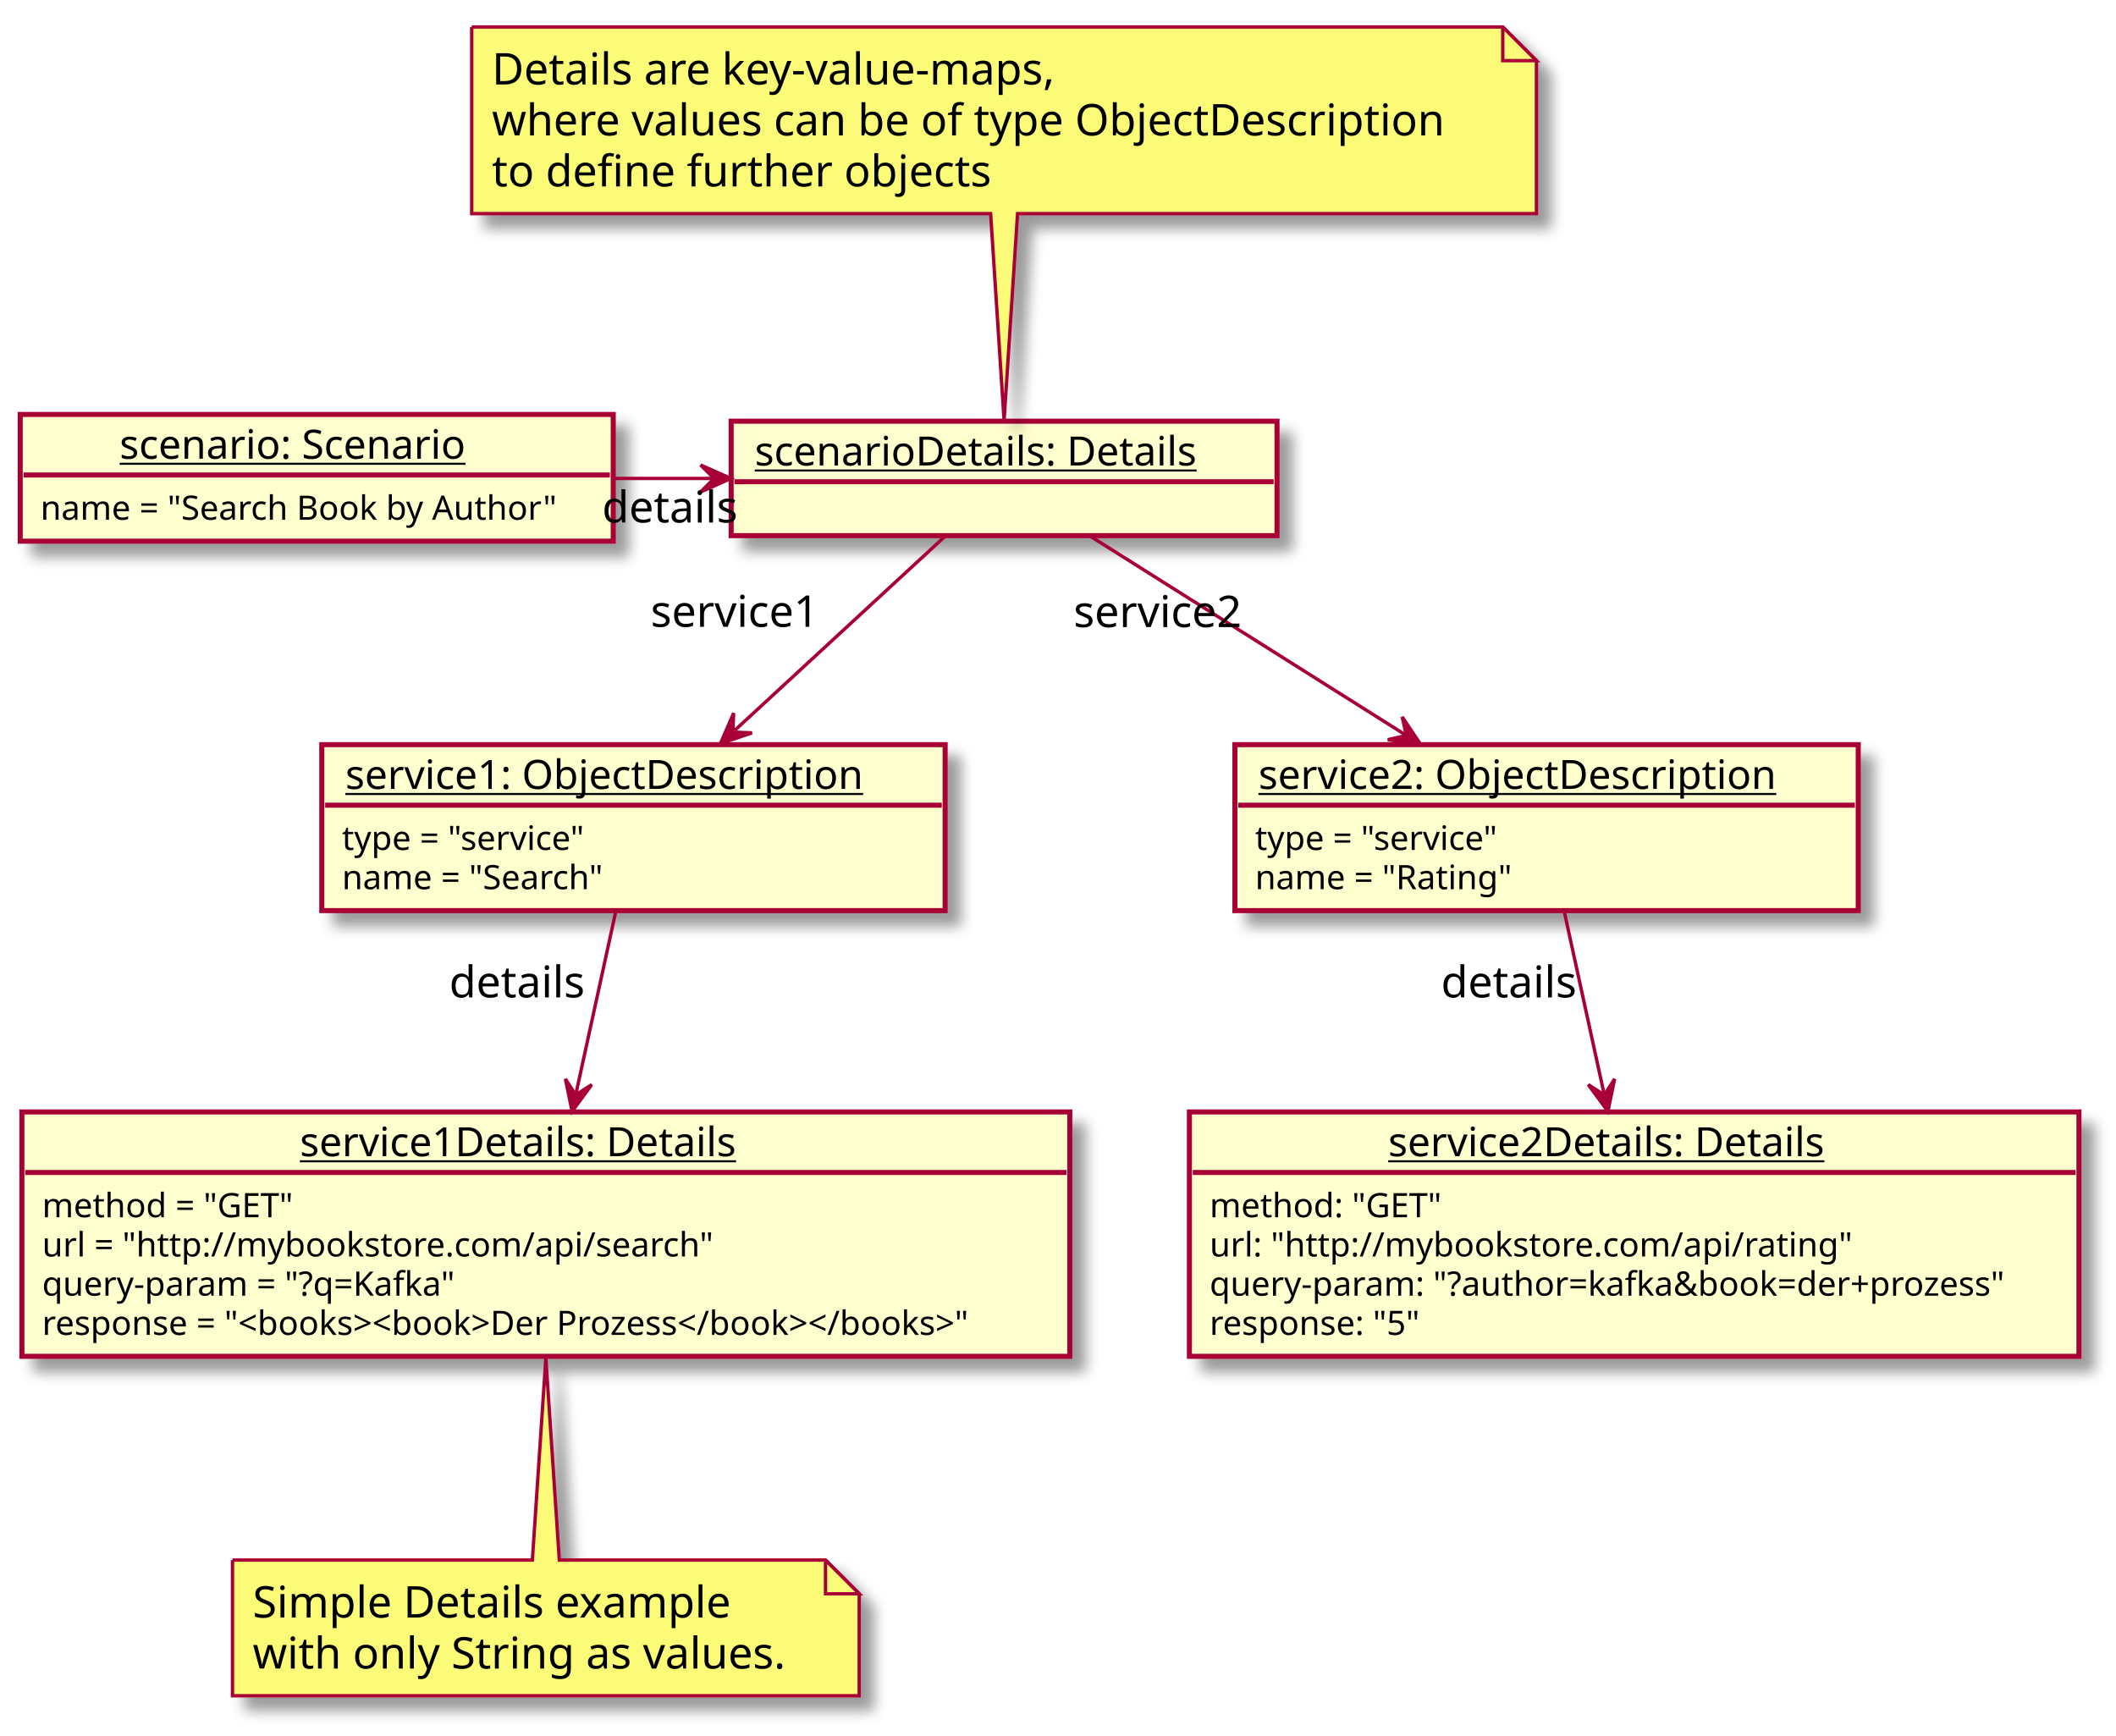
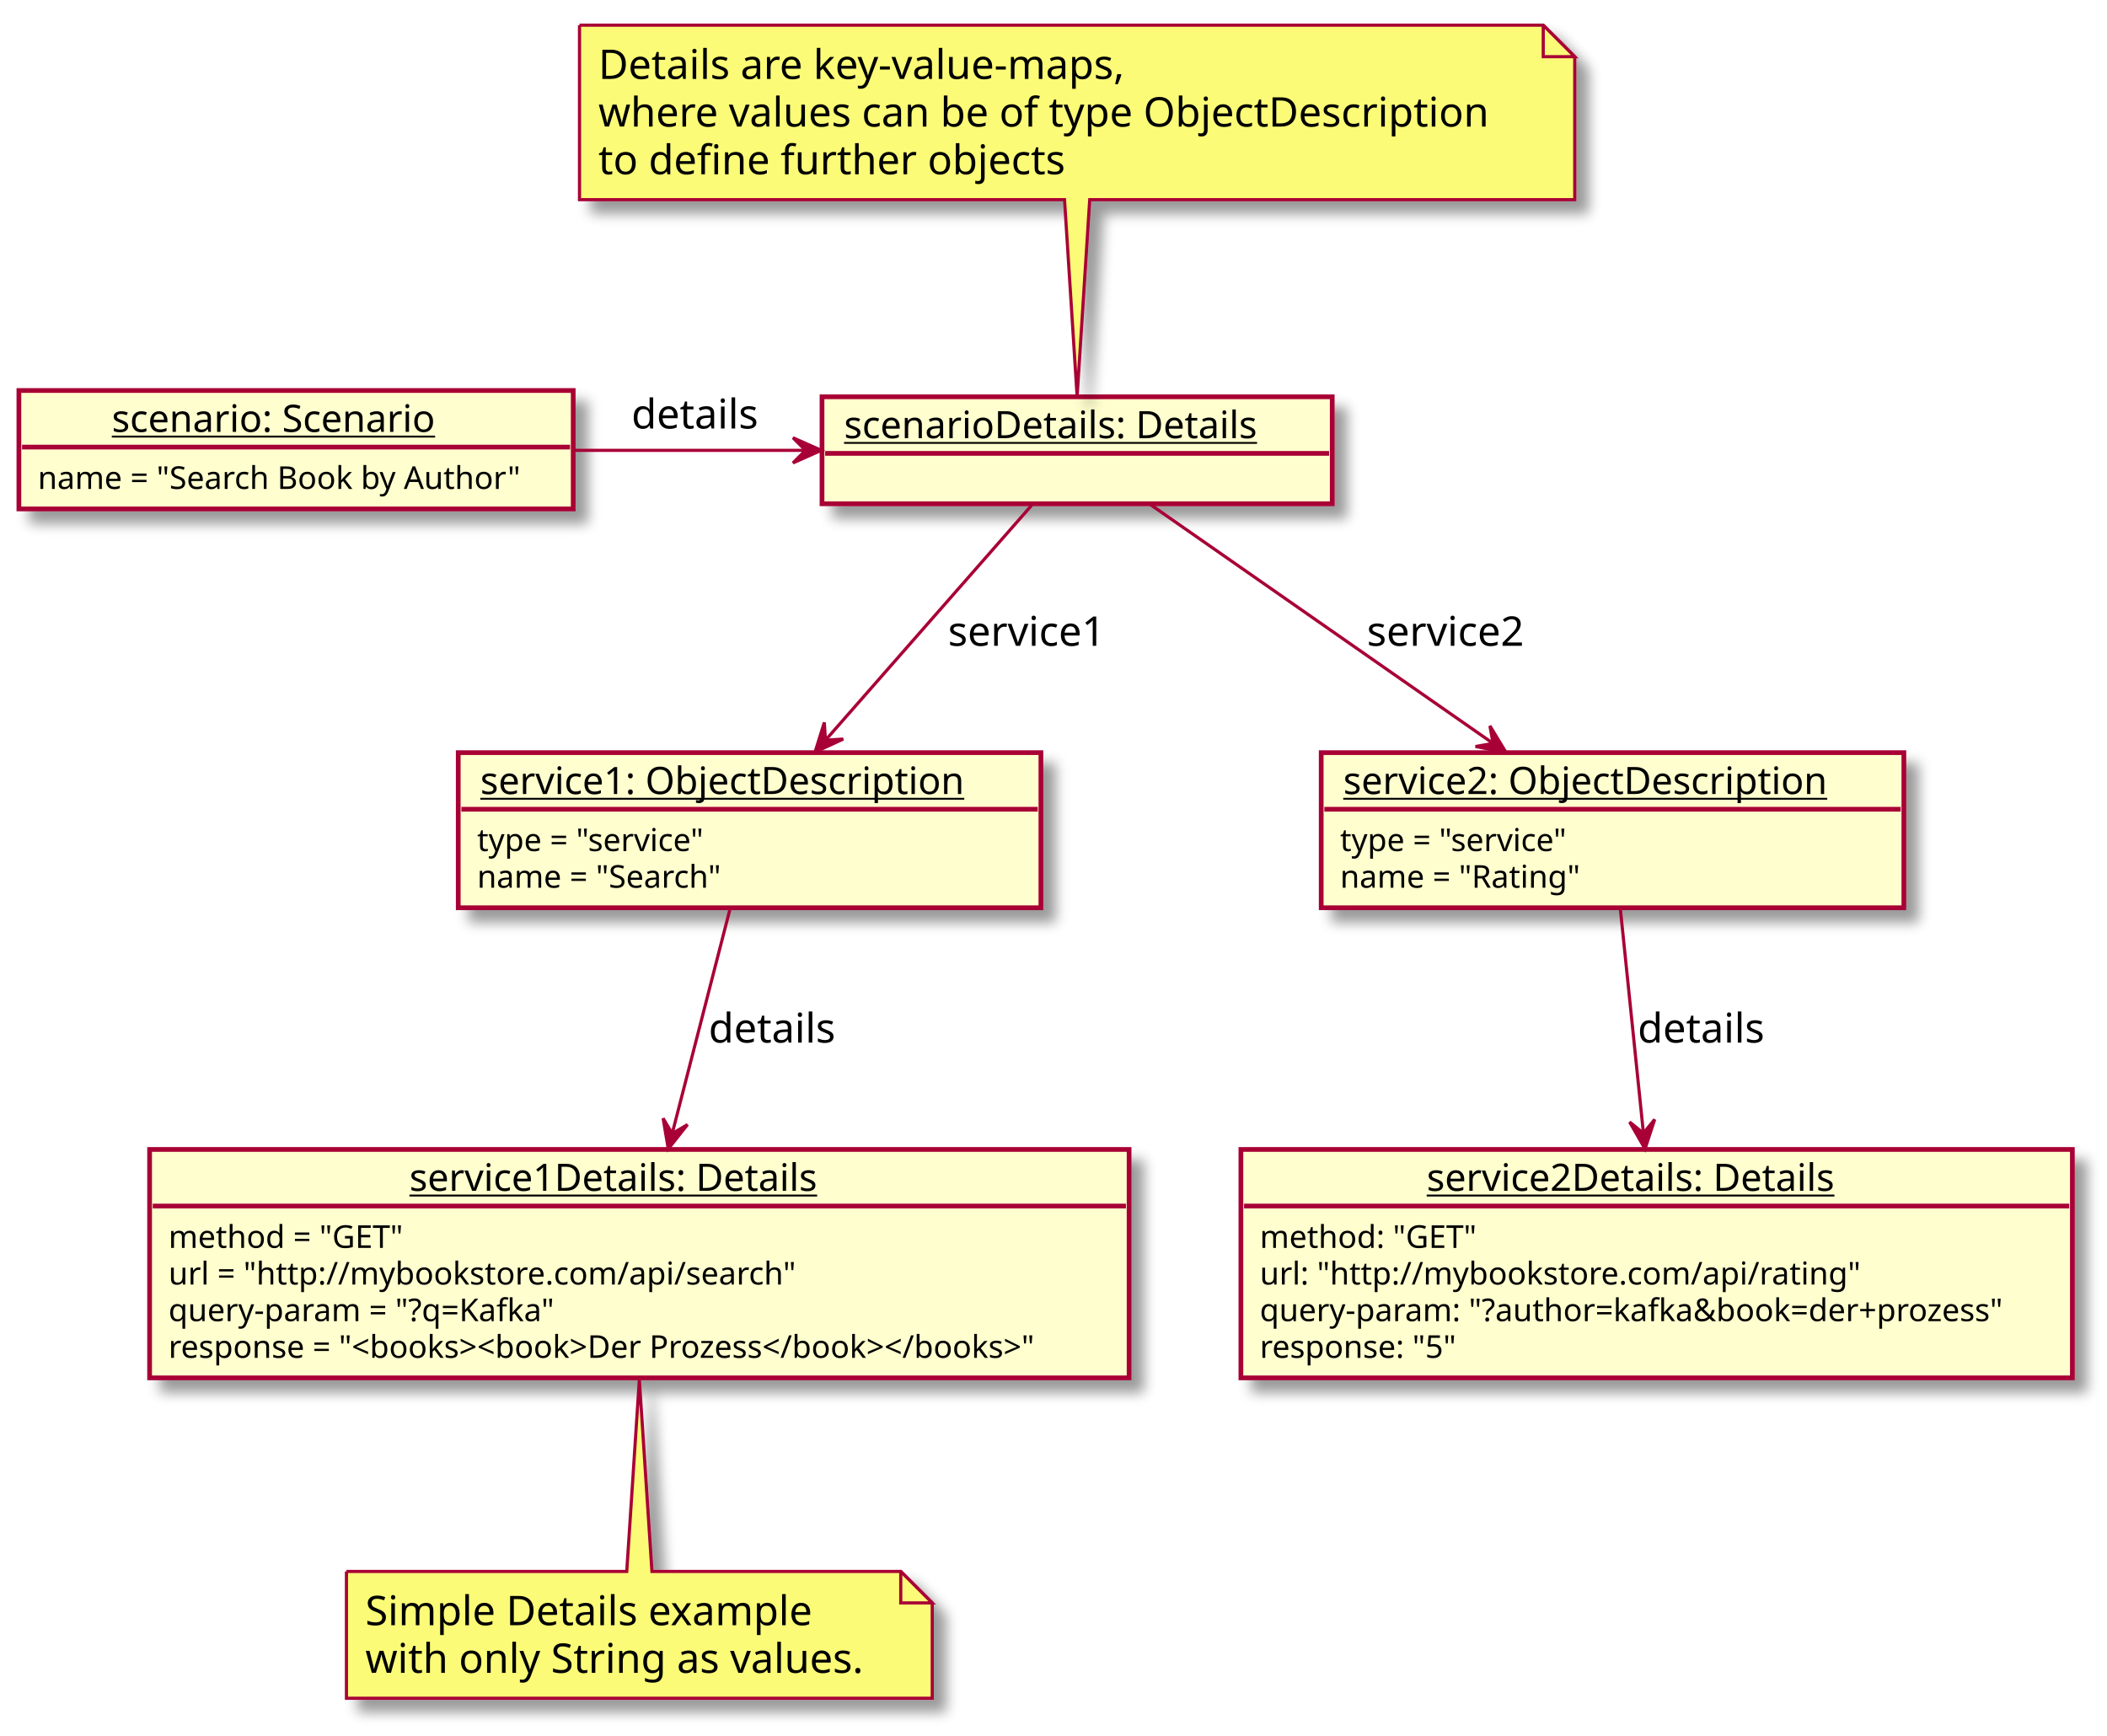
- <svg xmlns="http://www.w3.org/2000/svg" contentScriptType="application/ecmascript" contentStyleType="text/css" height="515px" preserveAspectRatio="none" style="width:628px;height:515px;" version="1.1" viewBox="0 0 628 515" width="628px" zoomAndPan="magnify">
+ <svg xmlns="http://www.w3.org/2000/svg" contentScriptType="application/ecmascript" contentStyleType="text/css" height="551px" preserveAspectRatio="none" style="width:669px;height:551px;" version="1.1" viewBox="0 0 669 551" width="669px" zoomAndPan="magnify">
  <defs>
    <filter height="300%" id="f2ouej3n6qmuz" width="300%" x="-1" y="-1">
      <feGaussianBlur result="blurOut" stdDeviation="2.0" />
      <feColorMatrix in="blurOut" result="blurOut2" type="matrix" values="0 0 0 0 0 0 0 0 0 0 0 0 0 0 0 0 0 0 .4 0" />
      <feOffset dx="4.0" dy="4.0" in="blurOut2" result="blurOut3" />
      <feBlend in="SourceGraphic" in2="blurOut3" mode="normal" />
    </filter>
  </defs>
  <g>
-     <rect fill="#FEFECE" filter="url(#f2ouej3n6qmuz)" height="37.609" style="stroke: #A80036; stroke-width: 1.5;" width="176" x="6" y="123" />
-     <text fill="#000000" font-family="sans-serif" font-size="12" lengthAdjust="spacingAndGlyphs" text-decoration="underline" textLength="117" x="35.5" y="136.139">scenario: Scenario</text>
-     <line style="stroke: #A80036; stroke-width: 1.5;" x1="7" x2="181" y1="140.969" y2="140.969" />
-     <text fill="#000000" font-family="sans-serif" font-size="10" lengthAdjust="spacingAndGlyphs" textLength="164" x="12" y="154.251">name = "Search Book by Author"</text>
-     <rect fill="#FEFECE" filter="url(#f2ouej3n6qmuz)" height="33.969" style="stroke: #A80036; stroke-width: 1.5;" width="162" x="217" y="125" />
-     <text fill="#000000" font-family="sans-serif" font-size="12" lengthAdjust="spacingAndGlyphs" text-decoration="underline" textLength="148" x="224" y="138.139">scenarioDetails: Details</text>
-     <line style="stroke: #A80036; stroke-width: 1.5;" x1="218" x2="378" y1="142.969" y2="142.969" />
-     <path d="M140,8 L140,63.398 A0,0 0 0 0 140,63.398 L294,63.398 L298,124.836 L302,63.398 L456,63.398 A0,0 0 0 0 456,63.398 L456,18 L446,8 L140,8 A0,0 0 0 0 140,8 " fill="#FBFB77" filter="url(#f2ouej3n6qmuz)" style="stroke: #A80036; stroke-width: 1.0;" />
-     <path d="M446,8 L446,18 L456,18 L446,8 " fill="#FBFB77" style="stroke: #A80036; stroke-width: 1.0;" />
-     <text fill="#000000" font-family="sans-serif" font-size="13" lengthAdjust="spacingAndGlyphs" textLength="179" x="146" y="25.067">Details are key-value-maps,</text>
-     <text fill="#000000" font-family="sans-serif" font-size="13" lengthAdjust="spacingAndGlyphs" textLength="295" x="146" y="40.2">where values can be of type ObjectDescription</text>
-     <text fill="#000000" font-family="sans-serif" font-size="13" lengthAdjust="spacingAndGlyphs" textLength="153" x="146" y="55.333">to define further objects</text>
-     <rect fill="#FEFECE" filter="url(#f2ouej3n6qmuz)" height="49.25" style="stroke: #A80036; stroke-width: 1.5;" width="185" x="95.5" y="221" />
-     <text fill="#000000" font-family="sans-serif" font-size="12" lengthAdjust="spacingAndGlyphs" text-decoration="underline" textLength="171" x="102.5" y="234.139">service1: ObjectDescription</text>
-     <line style="stroke: #A80036; stroke-width: 1.5;" x1="96.5" x2="279.5" y1="238.969" y2="238.969" />
-     <text fill="#000000" font-family="sans-serif" font-size="10" lengthAdjust="spacingAndGlyphs" textLength="80" x="101.5" y="252.251">type = "service"</text>
-     <text fill="#000000" font-family="sans-serif" font-size="10" lengthAdjust="spacingAndGlyphs" textLength="86" x="101.5" y="263.892">name = "Search"</text>
-     <rect fill="#FEFECE" filter="url(#f2ouej3n6qmuz)" height="49.25" style="stroke: #A80036; stroke-width: 1.5;" width="185" x="366.5" y="221" />
-     <text fill="#000000" font-family="sans-serif" font-size="12" lengthAdjust="spacingAndGlyphs" text-decoration="underline" textLength="171" x="373.5" y="234.139">service2: ObjectDescription</text>
-     <line style="stroke: #A80036; stroke-width: 1.5;" x1="367.5" x2="550.5" y1="238.969" y2="238.969" />
-     <text fill="#000000" font-family="sans-serif" font-size="10" lengthAdjust="spacingAndGlyphs" textLength="80" x="372.5" y="252.251">type = "service"</text>
-     <text fill="#000000" font-family="sans-serif" font-size="10" lengthAdjust="spacingAndGlyphs" textLength="83" x="372.5" y="263.892">name = "Rating"</text>
-     <rect fill="#FEFECE" filter="url(#f2ouej3n6qmuz)" height="72.531" style="stroke: #A80036; stroke-width: 1.5;" width="311" x="6.5" y="330" />
-     <text fill="#000000" font-family="sans-serif" font-size="12" lengthAdjust="spacingAndGlyphs" text-decoration="underline" textLength="146" x="89" y="343.139">service1Details: Details</text>
-     <line style="stroke: #A80036; stroke-width: 1.5;" x1="7.5" x2="316.5" y1="347.969" y2="347.969" />
-     <text fill="#000000" font-family="sans-serif" font-size="10" lengthAdjust="spacingAndGlyphs" textLength="82" x="12.5" y="361.251">method = "GET"</text>
-     <text fill="#000000" font-family="sans-serif" font-size="10" lengthAdjust="spacingAndGlyphs" textLength="205" x="12.5" y="372.892">url = "http://mybookstore.com/api/search"</text>
-     <text fill="#000000" font-family="sans-serif" font-size="10" lengthAdjust="spacingAndGlyphs" textLength="135" x="12.5" y="384.532">query-param = "?q=Kafka"</text>
-     <text fill="#000000" font-family="sans-serif" font-size="10" lengthAdjust="spacingAndGlyphs" textLength="299" x="12.5" y="396.173">response = "&lt;books&gt;&lt;book&gt;Der Prozess&lt;/book&gt;&lt;/books&gt;"</text>
-     <path d="M69,463 L69,503.266 A0,0 0 0 0 69,503.266 L255,503.266 A0,0 0 0 0 255,503.266 L255,473 L245,463 L166,463 L162,403.101 L158,463 L69,463 A0,0 0 0 0 69,463 " fill="#FBFB77" filter="url(#f2ouej3n6qmuz)" style="stroke: #A80036; stroke-width: 1.0;" />
-     <path d="M245,463 L245,473 L255,473 L245,463 " fill="#FBFB77" style="stroke: #A80036; stroke-width: 1.0;" />
-     <text fill="#000000" font-family="sans-serif" font-size="13" lengthAdjust="spacingAndGlyphs" textLength="151" x="75" y="480.067">Simple Details example</text>
-     <text fill="#000000" font-family="sans-serif" font-size="13" lengthAdjust="spacingAndGlyphs" textLength="165" x="75" y="495.2">with only String as values.</text>
-     <rect fill="#FEFECE" filter="url(#f2ouej3n6qmuz)" height="72.531" style="stroke: #A80036; stroke-width: 1.5;" width="264" x="353" y="330" />
-     <text fill="#000000" font-family="sans-serif" font-size="12" lengthAdjust="spacingAndGlyphs" text-decoration="underline" textLength="146" x="412" y="343.139">service2Details: Details</text>
-     <line style="stroke: #A80036; stroke-width: 1.5;" x1="354" x2="616" y1="347.969" y2="347.969" />
-     <text fill="#000000" font-family="sans-serif" font-size="10" lengthAdjust="spacingAndGlyphs" textLength="74" x="359" y="361.251">method: "GET"</text>
-     <text fill="#000000" font-family="sans-serif" font-size="10" lengthAdjust="spacingAndGlyphs" textLength="193" x="359" y="372.892">url: "http://mybookstore.com/api/rating"</text>
-     <text fill="#000000" font-family="sans-serif" font-size="10" lengthAdjust="spacingAndGlyphs" textLength="252" x="359" y="384.532">query-param: "?author=kafka&amp;book=der+prozess"</text>
-     <text fill="#000000" font-family="sans-serif" font-size="10" lengthAdjust="spacingAndGlyphs" textLength="66" x="359" y="396.173">response: "5"</text>
-     <path d="M182.055,142 C191.954,142 201.853,142 211.752,142 " fill="none" id="scenario-scenarioDetails" style="stroke: #A80036; stroke-width: 1.0;" />
-     <polygon fill="#A80036" points="216.929,142,207.929,138,211.929,142,207.929,146,216.929,142" style="stroke: #A80036; stroke-width: 1.0;" />
-     <text fill="#000000" font-family="sans-serif" font-size="13" lengthAdjust="spacingAndGlyphs" textLength="42" x="178.688" y="155.067">details</text>
-     <path d="M280.327,159.308 C263.474,174.858 237.768,198.578 217.756,217.044 " fill="none" id="scenarioDetails-service1" style="stroke: #A80036; stroke-width: 1.0;" />
-     <polygon fill="#A80036" points="213.834,220.663,223.161,217.498,217.508,217.272,217.734,211.619,213.834,220.663" style="stroke: #A80036; stroke-width: 1.0;" />
-     <text fill="#000000" font-family="sans-serif" font-size="13" lengthAdjust="spacingAndGlyphs" textLength="53" x="193.113" y="186.022">service1</text>
-     <path d="M323.511,159.083 C348.695,174.96 387.634,199.508 417.316,218.221 " fill="none" id="scenarioDetails-service2" style="stroke: #A80036; stroke-width: 1.0;" />
-     <polygon fill="#A80036" points="421.625,220.938,416.145,212.754,417.396,218.271,411.879,219.521,421.625,220.938" style="stroke: #A80036; stroke-width: 1.0;" />
-     <text fill="#000000" font-family="sans-serif" font-size="13" lengthAdjust="spacingAndGlyphs" textLength="53" x="318.625" y="186.113">service2</text>
-     <path d="M182.863,270.011 C179.454,285.613 174.89,306.504 170.9,324.767 " fill="none" id="service1-service1Details" style="stroke: #A80036; stroke-width: 1.0;" />
-     <polygon fill="#A80036" points="169.791,329.841,175.62,321.902,170.858,324.956,167.804,320.195,169.791,329.841" style="stroke: #A80036; stroke-width: 1.0;" />
-     <text fill="#000000" font-family="sans-serif" font-size="13" lengthAdjust="spacingAndGlyphs" textLength="42" x="133.322" y="296.017">details</text>
-     <path d="M464.137,270.011 C467.546,285.613 472.11,306.504 476.1,324.767 " fill="none" id="service2-service2Details" style="stroke: #A80036; stroke-width: 1.0;" />
-     <polygon fill="#A80036" points="477.209,329.841,479.196,320.195,476.142,324.956,471.38,321.902,477.209,329.841" style="stroke: #A80036; stroke-width: 1.0;" />
-     <text fill="#000000" font-family="sans-serif" font-size="13" lengthAdjust="spacingAndGlyphs" textLength="42" x="427.678" y="296.017">details</text>
+     <rect fill="#FEFECE" filter="url(#f2ouej3n6qmuz)" height="37.609" style="stroke: #A80036; stroke-width: 1.5;" width="176" x="6" y="124" />
+     <text fill="#000000" font-family="sans-serif" font-size="12" lengthAdjust="spacingAndGlyphs" text-decoration="underline" textLength="117" x="35.5" y="137.139">scenario: Scenario</text>
+     <line style="stroke: #A80036; stroke-width: 1.5;" x1="7" x2="181" y1="141.969" y2="141.969" />
+     <text fill="#000000" font-family="sans-serif" font-size="10" lengthAdjust="spacingAndGlyphs" textLength="164" x="12" y="155.251">name = "Search Book by Author"</text>
+     <rect fill="#FEFECE" filter="url(#f2ouej3n6qmuz)" height="33.969" style="stroke: #A80036; stroke-width: 1.5;" width="162" x="261" y="126" />
+     <text fill="#000000" font-family="sans-serif" font-size="12" lengthAdjust="spacingAndGlyphs" text-decoration="underline" textLength="148" x="268" y="139.139">scenarioDetails: Details</text>
+     <line style="stroke: #A80036; stroke-width: 1.5;" x1="262" x2="422" y1="143.969" y2="143.969" />
+     <path d="M184,8 L184,63.398 A0,0 0 0 0 184,63.398 L338,63.398 L342,125.905 L346,63.398 L500,63.398 A0,0 0 0 0 500,63.398 L500,18 L490,8 L184,8 A0,0 0 0 0 184,8 " fill="#FBFB77" filter="url(#f2ouej3n6qmuz)" style="stroke: #A80036; stroke-width: 1.0;" />
+     <path d="M490,8 L490,18 L500,18 L490,8 " fill="#FBFB77" style="stroke: #A80036; stroke-width: 1.0;" />
+     <text fill="#000000" font-family="sans-serif" font-size="13" lengthAdjust="spacingAndGlyphs" textLength="179" x="190" y="25.067">Details are key-value-maps,</text>
+     <text fill="#000000" font-family="sans-serif" font-size="13" lengthAdjust="spacingAndGlyphs" textLength="295" x="190" y="40.2">where values can be of type ObjectDescription</text>
+     <text fill="#000000" font-family="sans-serif" font-size="13" lengthAdjust="spacingAndGlyphs" textLength="153" x="190" y="55.333">to define further objects</text>
+     <rect fill="#FEFECE" filter="url(#f2ouej3n6qmuz)" height="49.25" style="stroke: #A80036; stroke-width: 1.5;" width="185" x="145.5" y="239" />
+     <text fill="#000000" font-family="sans-serif" font-size="12" lengthAdjust="spacingAndGlyphs" text-decoration="underline" textLength="171" x="152.5" y="252.139">service1: ObjectDescription</text>
+     <line style="stroke: #A80036; stroke-width: 1.5;" x1="146.5" x2="329.5" y1="256.969" y2="256.969" />
+     <text fill="#000000" font-family="sans-serif" font-size="10" lengthAdjust="spacingAndGlyphs" textLength="80" x="151.5" y="270.251">type = "service"</text>
+     <text fill="#000000" font-family="sans-serif" font-size="10" lengthAdjust="spacingAndGlyphs" textLength="86" x="151.5" y="281.892">name = "Search"</text>
+     <rect fill="#FEFECE" filter="url(#f2ouej3n6qmuz)" height="49.25" style="stroke: #A80036; stroke-width: 1.5;" width="185" x="419.5" y="239" />
+     <text fill="#000000" font-family="sans-serif" font-size="12" lengthAdjust="spacingAndGlyphs" text-decoration="underline" textLength="171" x="426.5" y="252.139">service2: ObjectDescription</text>
+     <line style="stroke: #A80036; stroke-width: 1.5;" x1="420.5" x2="603.5" y1="256.969" y2="256.969" />
+     <text fill="#000000" font-family="sans-serif" font-size="10" lengthAdjust="spacingAndGlyphs" textLength="80" x="425.5" y="270.251">type = "service"</text>
+     <text fill="#000000" font-family="sans-serif" font-size="10" lengthAdjust="spacingAndGlyphs" textLength="83" x="425.5" y="281.892">name = "Rating"</text>
+     <rect fill="#FEFECE" filter="url(#f2ouej3n6qmuz)" height="72.531" style="stroke: #A80036; stroke-width: 1.5;" width="311" x="47.5" y="365" />
+     <text fill="#000000" font-family="sans-serif" font-size="12" lengthAdjust="spacingAndGlyphs" text-decoration="underline" textLength="146" x="130" y="378.139">service1Details: Details</text>
+     <line style="stroke: #A80036; stroke-width: 1.5;" x1="48.5" x2="357.5" y1="382.969" y2="382.969" />
+     <text fill="#000000" font-family="sans-serif" font-size="10" lengthAdjust="spacingAndGlyphs" textLength="82" x="53.5" y="396.251">method = "GET"</text>
+     <text fill="#000000" font-family="sans-serif" font-size="10" lengthAdjust="spacingAndGlyphs" textLength="205" x="53.5" y="407.892">url = "http://mybookstore.com/api/search"</text>
+     <text fill="#000000" font-family="sans-serif" font-size="10" lengthAdjust="spacingAndGlyphs" textLength="135" x="53.5" y="419.532">query-param = "?q=Kafka"</text>
+     <text fill="#000000" font-family="sans-serif" font-size="10" lengthAdjust="spacingAndGlyphs" textLength="299" x="53.5" y="431.173">response = "&lt;books&gt;&lt;book&gt;Der Prozess&lt;/book&gt;&lt;/books&gt;"</text>
+     <path d="M110,499 L110,539.266 A0,0 0 0 0 110,539.266 L296,539.266 A0,0 0 0 0 296,539.266 L296,509 L286,499 L207,499 L203,438.096 L199,499 L110,499 A0,0 0 0 0 110,499 " fill="#FBFB77" filter="url(#f2ouej3n6qmuz)" style="stroke: #A80036; stroke-width: 1.0;" />
+     <path d="M286,499 L286,509 L296,509 L286,499 " fill="#FBFB77" style="stroke: #A80036; stroke-width: 1.0;" />
+     <text fill="#000000" font-family="sans-serif" font-size="13" lengthAdjust="spacingAndGlyphs" textLength="151" x="116" y="516.067">Simple Details example</text>
+     <text fill="#000000" font-family="sans-serif" font-size="13" lengthAdjust="spacingAndGlyphs" textLength="165" x="116" y="531.2">with only String as values.</text>
+     <rect fill="#FEFECE" filter="url(#f2ouej3n6qmuz)" height="72.531" style="stroke: #A80036; stroke-width: 1.5;" width="264" x="394" y="365" />
+     <text fill="#000000" font-family="sans-serif" font-size="12" lengthAdjust="spacingAndGlyphs" text-decoration="underline" textLength="146" x="453" y="378.139">service2Details: Details</text>
+     <line style="stroke: #A80036; stroke-width: 1.5;" x1="395" x2="657" y1="382.969" y2="382.969" />
+     <text fill="#000000" font-family="sans-serif" font-size="10" lengthAdjust="spacingAndGlyphs" textLength="74" x="400" y="396.251">method: "GET"</text>
+     <text fill="#000000" font-family="sans-serif" font-size="10" lengthAdjust="spacingAndGlyphs" textLength="193" x="400" y="407.892">url: "http://mybookstore.com/api/rating"</text>
+     <text fill="#000000" font-family="sans-serif" font-size="10" lengthAdjust="spacingAndGlyphs" textLength="252" x="400" y="419.532">query-param: "?author=kafka&amp;book=der+prozess"</text>
+     <text fill="#000000" font-family="sans-serif" font-size="10" lengthAdjust="spacingAndGlyphs" textLength="66" x="400" y="431.173">response: "5"</text>
+     <path d="M182.134,143 C206.05,143 231.913,143 255.725,143 " fill="none" id="scenario-scenarioDetails" style="stroke: #A80036; stroke-width: 1.0;" />
+     <polygon fill="#A80036" points="260.774,143,251.774,139,255.774,143,251.774,147,260.774,143" style="stroke: #A80036; stroke-width: 1.0;" />
+     <text fill="#000000" font-family="sans-serif" font-size="13" lengthAdjust="spacingAndGlyphs" textLength="42" x="200.5" y="136.067">details</text>
+     <path d="M327.539,160.477 C310.656,179.714 282.467,211.833 262.225,234.897 " fill="none" id="scenarioDetails-service1" style="stroke: #A80036; stroke-width: 1.0;" />
+     <polygon fill="#A80036" points="258.796,238.805,267.74,234.681,262.095,235.048,261.728,229.403,258.796,238.805" style="stroke: #A80036; stroke-width: 1.0;" />
+     <text fill="#000000" font-family="sans-serif" font-size="13" lengthAdjust="spacingAndGlyphs" textLength="53" x="301" y="205.067">service1</text>
+     <path d="M365.281,160.228 C393.217,179.701 440.45,212.626 473.766,235.849 " fill="none" id="scenarioDetails-service2" style="stroke: #A80036; stroke-width: 1.0;" />
+     <polygon fill="#A80036" points="478.166,238.916,473.07,230.488,474.064,236.057,468.495,237.052,478.166,238.916" style="stroke: #A80036; stroke-width: 1.0;" />
+     <text fill="#000000" font-family="sans-serif" font-size="13" lengthAdjust="spacingAndGlyphs" textLength="53" x="434" y="205.067">service2</text>
+     <path d="M231.903,288.189 C226.82,307.941 219.464,336.527 213.444,359.916 " fill="none" id="service1-service1Details" style="stroke: #A80036; stroke-width: 1.0;" />
+     <polygon fill="#A80036" points="212.182,364.823,218.298,357.103,213.428,359.981,210.55,355.11,212.182,364.823" style="stroke: #A80036; stroke-width: 1.0;" />
+     <text fill="#000000" font-family="sans-serif" font-size="13" lengthAdjust="spacingAndGlyphs" textLength="42" x="225" y="331.067">details</text>
+     <path d="M514.439,288.189 C516.463,307.859 519.39,336.288 521.792,359.622 " fill="none" id="service2-service2Details" style="stroke: #A80036; stroke-width: 1.0;" />
+     <polygon fill="#A80036" points="522.327,364.823,525.383,355.46,521.814,359.849,517.425,356.281,522.327,364.823" style="stroke: #A80036; stroke-width: 1.0;" />
+     <text fill="#000000" font-family="sans-serif" font-size="13" lengthAdjust="spacingAndGlyphs" textLength="42" x="520" y="331.067">details</text>
  </g>
</svg>
